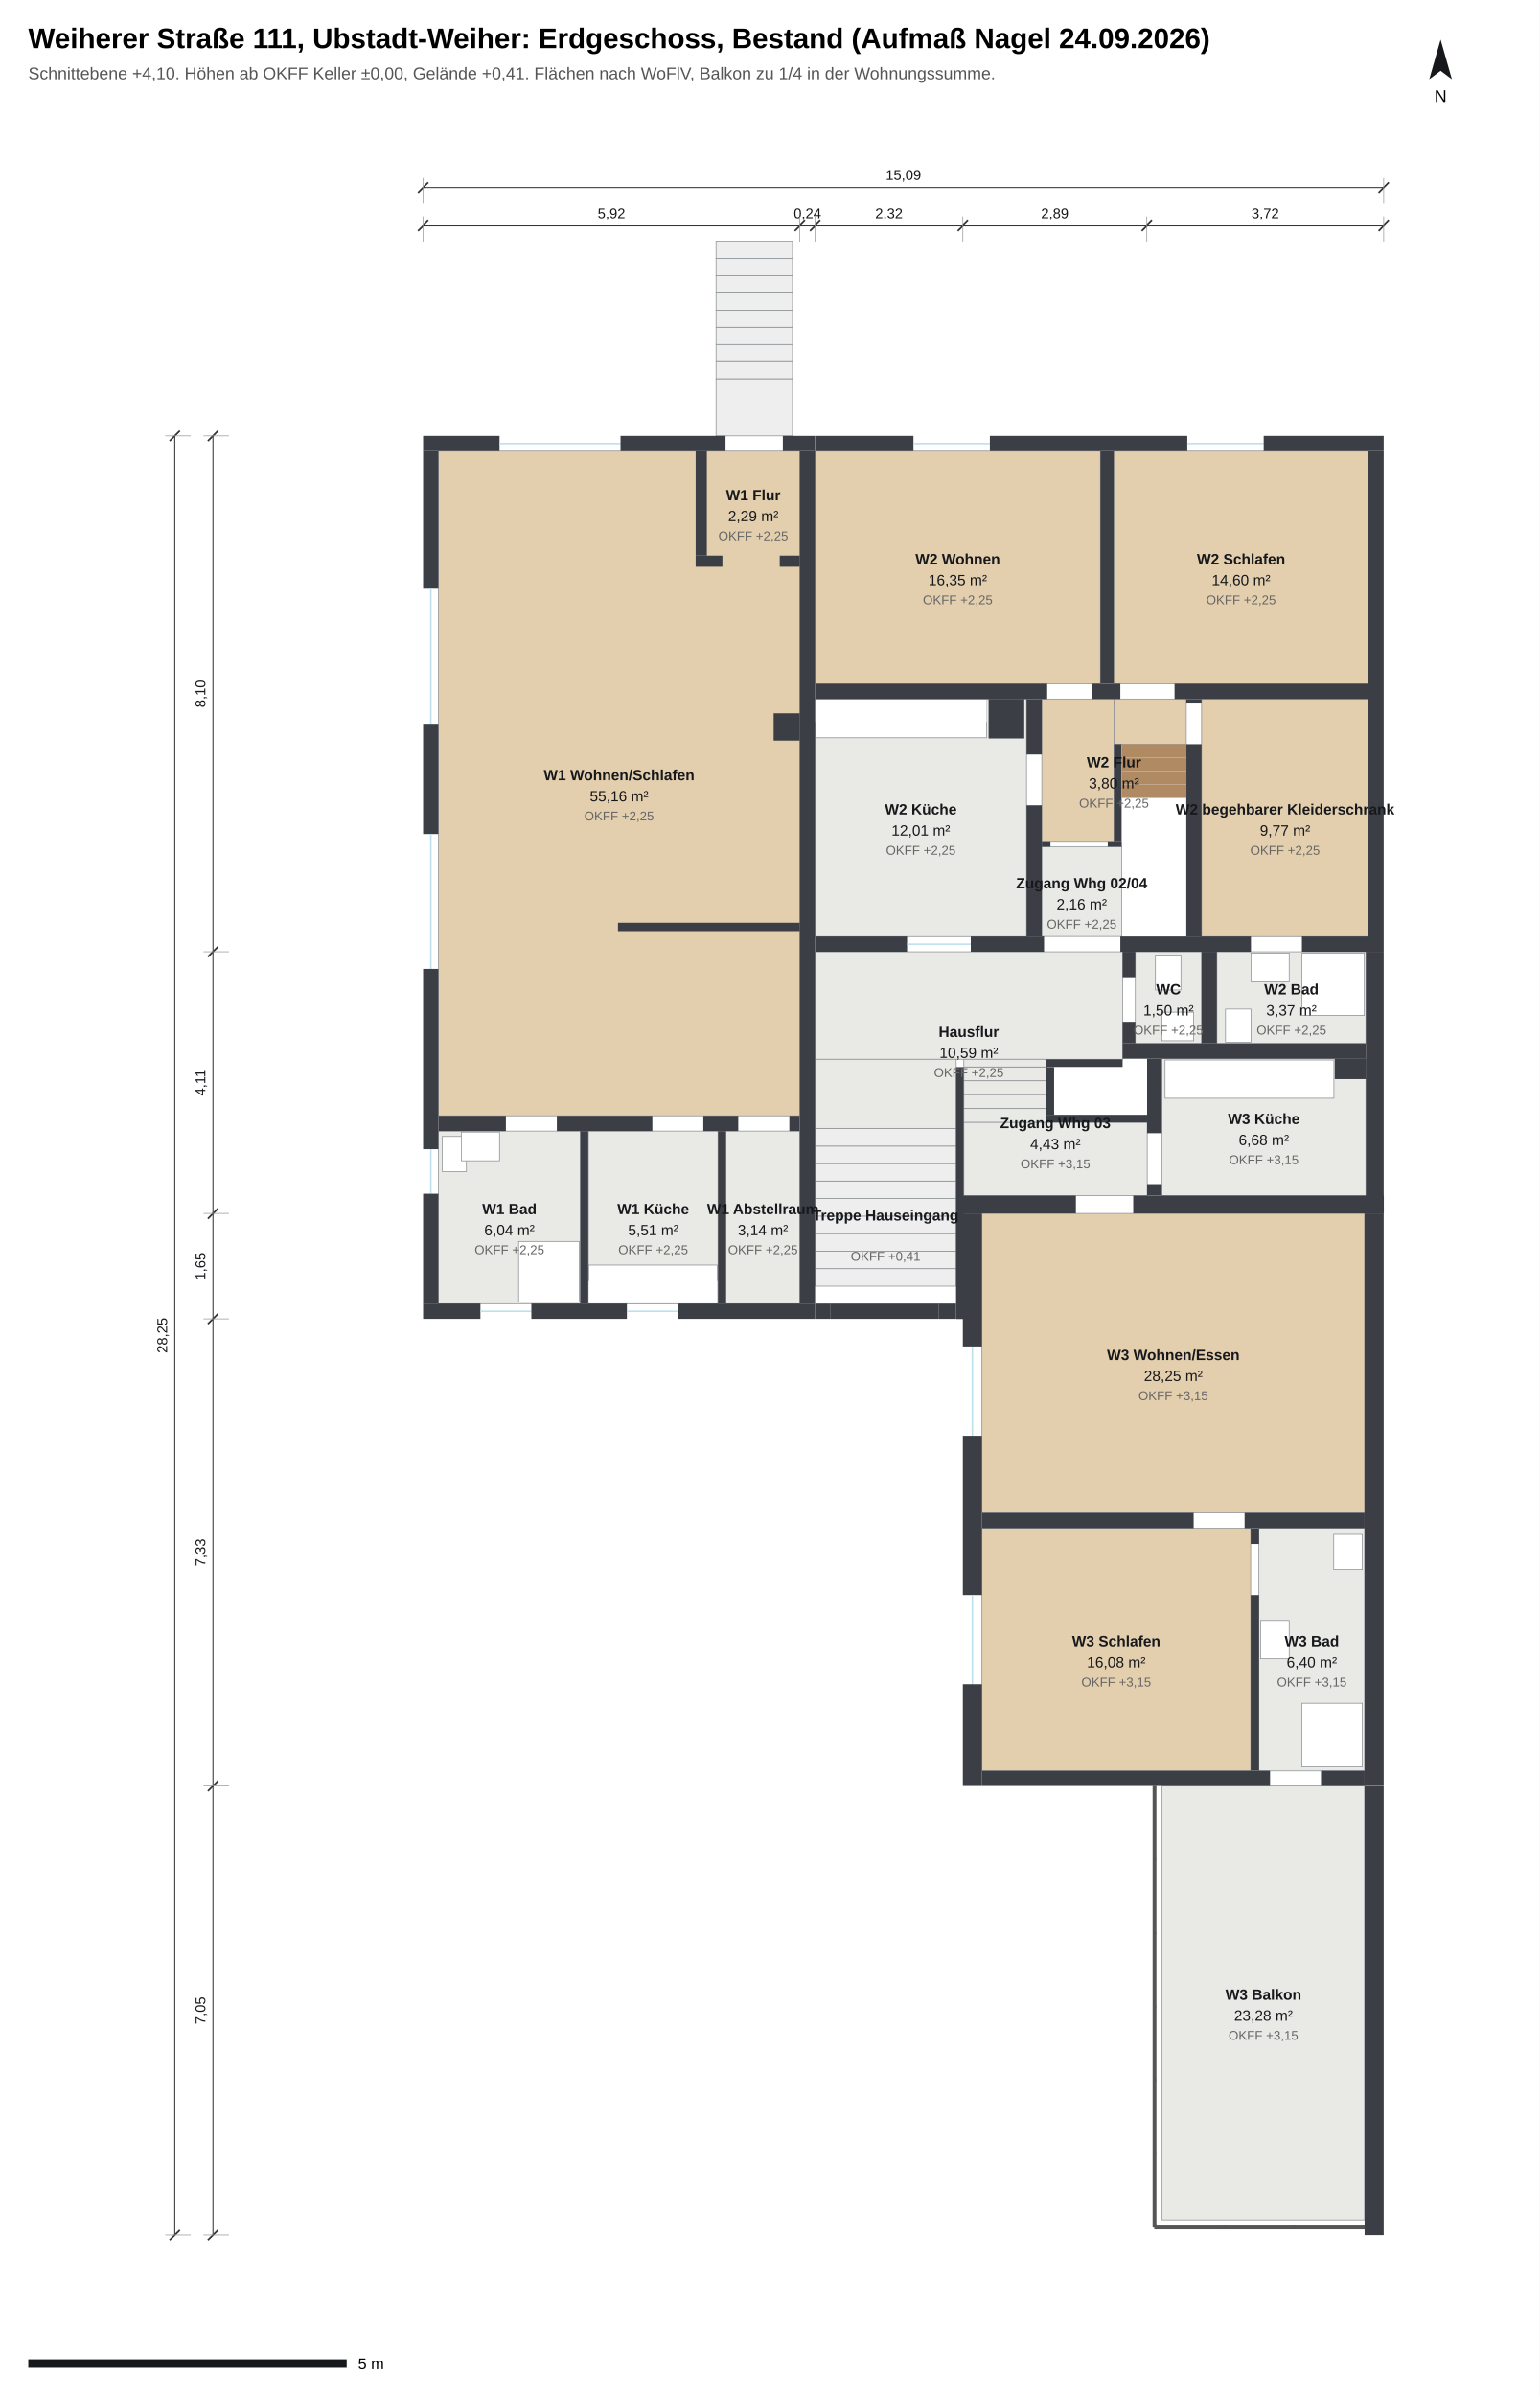
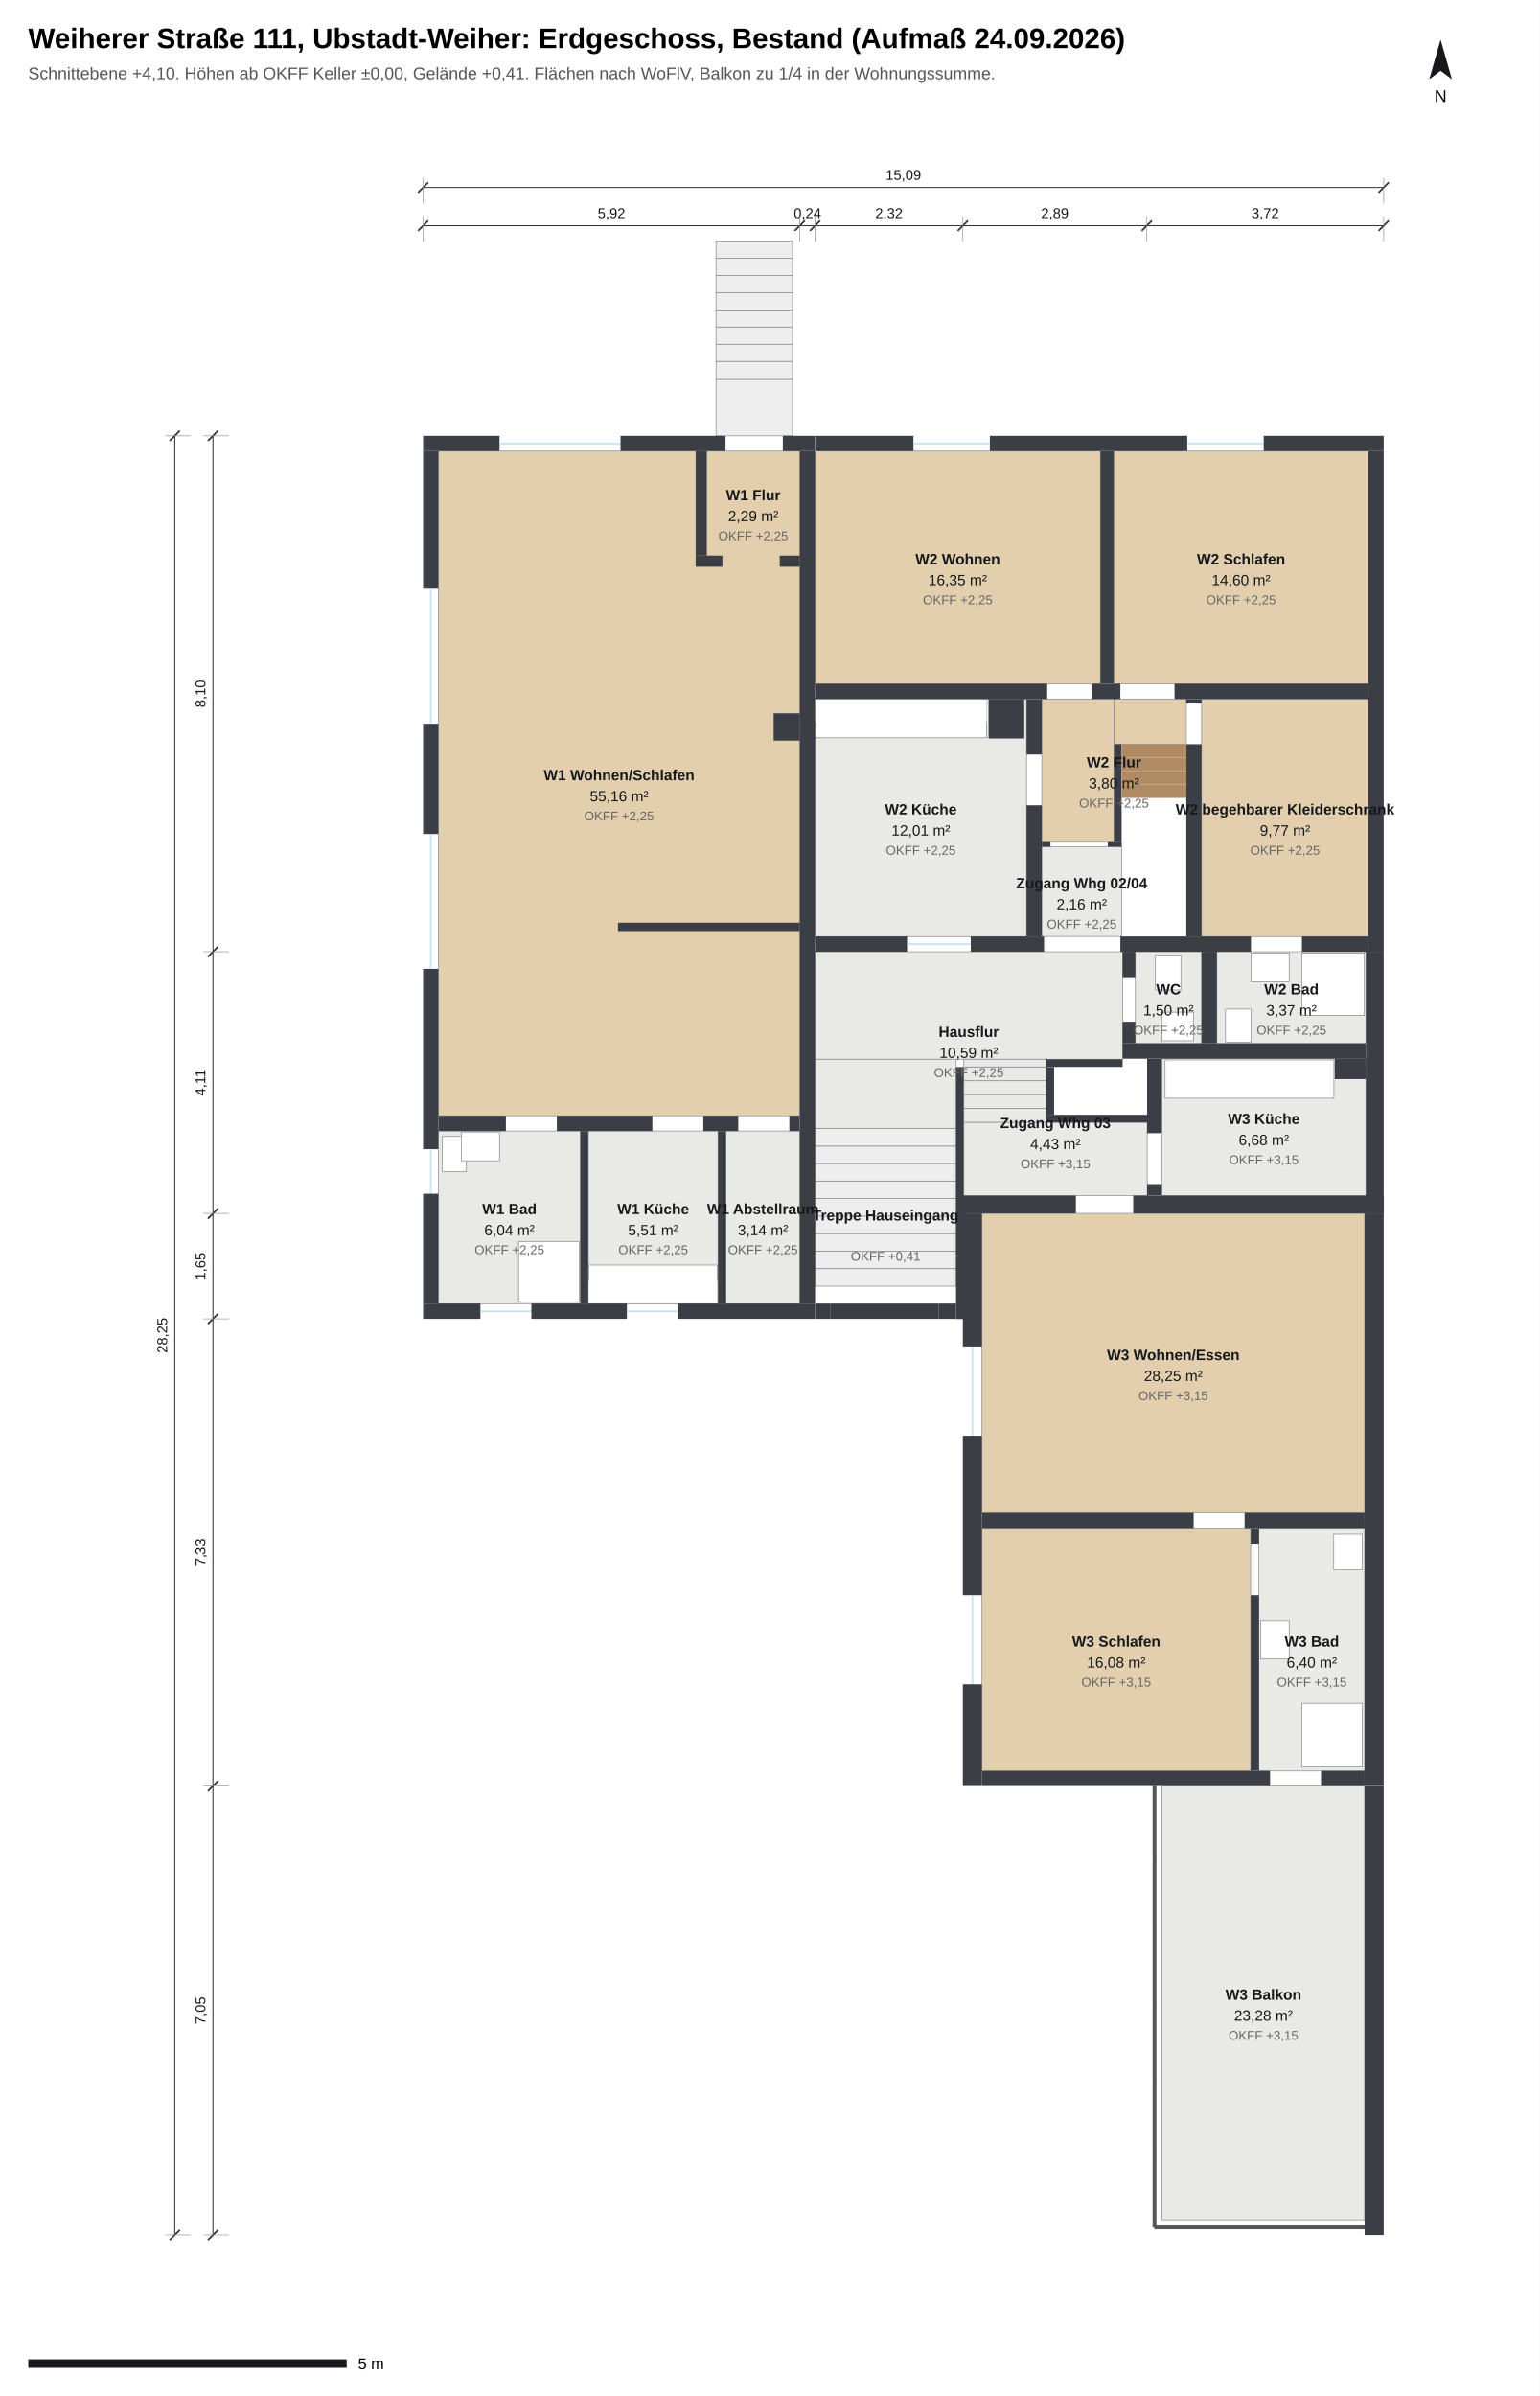
<svg xmlns="http://www.w3.org/2000/svg" width="1088" height="1693" viewBox="0 0 1088 1693" font-family="Archivo, Arial, sans-serif">
  <rect width="100%" height="100%" fill="#fff" />
-   <text x="20" y="34" font-size="20" font-weight="700">Weiherer Straße 111, Ubstadt-Weiher: Erdgeschoss, Bestand (Aufmaß Nagel 24.09.2026)</text>
+   <text x="20" y="34" font-size="20" font-weight="700">Weiherer Straße 111, Ubstadt-Weiher: Erdgeschoss, Bestand (Aufmaß 24.09.2026)</text>
  <text x="20" y="56" font-size="12" fill="#555">Schnittebene +4,10. Höhen ab OKFF Keller ±0,00, Gelände +0,41. Flächen nach WoFlV, Balkon zu 1/4 in der Wohnungssumme.</text>
  <g transform="translate(1018.0,50)">
    <polygon points="0,-22 8,6 0,0 -8,6" fill="#16181b" />
    <text y="22" font-size="12" text-anchor="middle">N</text>
  </g>
  <rect x="20" y="1667.0" width="225" height="6" fill="#16181b" />
  <text x="253" y="1674.0" font-size="11">5 m</text>
  <rect x="821.2" y="1262.0" width="143.1" height="306.5" fill="#e9e9e5" stroke="#8a8f94" stroke-width="0.5" opacity="1" />
  <rect x="309.8" y="318.8" width="255.4" height="469.6" fill="#e3cfae" stroke="#8a8f94" stroke-width="0.5" opacity="1" />
  <rect x="309.8" y="799.2" width="100.4" height="122.0" fill="#e9e9e5" stroke="#8a8f94" stroke-width="0.5" opacity="1" />
  <rect x="415.8" y="799.2" width="91.6" height="122.0" fill="#e9e9e5" stroke="#8a8f94" stroke-width="0.5" opacity="1" />
  <rect x="513.0" y="799.2" width="52.2" height="122.0" fill="#e9e9e5" stroke="#8a8f94" stroke-width="0.5" opacity="1" />
  <rect x="416.0" y="893.9" width="90.9" height="27.0" fill="#ffffff" stroke="#8a8f94" stroke-width="0.5" opacity="1" />
  <rect x="366.5" y="877.2" width="42.8" height="42.7" fill="#ffffff" stroke="#8a8f94" stroke-width="0.5" opacity="1" />
  <rect x="312.5" y="803.0" width="17.1" height="24.8" fill="#ffffff" stroke="#8a8f94" stroke-width="0.5" opacity="1" />
  <rect x="326.0" y="799.9" width="27.0" height="20.3" fill="#ffffff" stroke="#8a8f94" stroke-width="0.5" opacity="1" />
  <rect x="576.0" y="318.8" width="201.6" height="164.3" fill="#e3cfae" stroke="#8a8f94" stroke-width="0.5" opacity="1" />
  <rect x="787.0" y="318.8" width="180.0" height="164.3" fill="#e3cfae" stroke="#8a8f94" stroke-width="0.5" opacity="1" />
  <rect x="576.0" y="493.9" width="149.4" height="167.9" fill="#e9e9e5" stroke="#8a8f94" stroke-width="0.5" opacity="1" />
  <rect x="736.2" y="493.9" width="51.1" height="101.2" fill="#e3cfae" stroke="#8a8f94" stroke-width="0.5" opacity="1" />
  <rect x="787.2" y="493.9" width="51.1" height="31.9" fill="#e3cfae" stroke="#8a8f94" stroke-width="0.5" opacity="1" />
  <rect x="736.2" y="598.2" width="56.5" height="63.5" fill="#e9e9e5" stroke="#8a8f94" stroke-width="0.5" opacity="1" />
  <rect x="849.1" y="493.9" width="117.9" height="167.9" fill="#e3cfae" stroke="#8a8f94" stroke-width="0.5" opacity="1" />
  <rect x="576.2" y="494.3" width="121.0" height="27.0" fill="#ffffff" stroke="#8a8f94" stroke-width="0.5" opacity="1" />
  <rect x="576.0" y="896.4" width="99.7" height="12.4" fill="#eee" stroke="#8a8f94" stroke-width="0.5" opacity="1" />
  <rect x="576.0" y="884.0" width="99.7" height="12.4" fill="#eee" stroke="#8a8f94" stroke-width="0.5" opacity="1" />
  <rect x="576.0" y="871.6" width="99.7" height="12.4" fill="#eee" stroke="#8a8f94" stroke-width="0.5" opacity="1" />
  <rect x="576.0" y="859.2" width="99.7" height="12.4" fill="#eee" stroke="#8a8f94" stroke-width="0.5" opacity="1" />
  <rect x="576.0" y="846.9" width="99.7" height="12.4" fill="#eee" stroke="#8a8f94" stroke-width="0.5" opacity="1" />
  <rect x="576.0" y="834.5" width="99.7" height="12.4" fill="#eee" stroke="#8a8f94" stroke-width="0.5" opacity="1" />
  <rect x="576.0" y="822.1" width="99.7" height="12.4" fill="#eee" stroke="#8a8f94" stroke-width="0.5" opacity="1" />
  <rect x="576.0" y="809.8" width="99.7" height="12.4" fill="#eee" stroke="#8a8f94" stroke-width="0.5" opacity="1" />
  <rect x="576.0" y="797.4" width="99.7" height="12.4" fill="#eee" stroke="#8a8f94" stroke-width="0.5" opacity="1" />
  <rect x="681.1" y="754.0" width="58.5" height="9.8" fill="#e9e9e5" stroke="#8a8f94" stroke-width="0.5" opacity="1" />
  <rect x="681.1" y="763.7" width="58.5" height="9.8" fill="#e9e9e5" stroke="#8a8f94" stroke-width="0.5" opacity="1" />
  <rect x="681.1" y="773.5" width="58.5" height="9.8" fill="#e9e9e5" stroke="#8a8f94" stroke-width="0.5" opacity="1" />
  <rect x="681.1" y="783.3" width="58.5" height="9.8" fill="#e9e9e5" stroke="#8a8f94" stroke-width="0.5" opacity="1" />
  <rect x="576.0" y="672.5" width="217.3" height="76.0" fill="#e9e9e5" stroke="#8a8f94" stroke-width="0.5" opacity="1" />
  <rect x="576.0" y="748.5" width="99.7" height="48.8" fill="#e9e9e5" stroke="#8a8f94" stroke-width="0.5" opacity="1" />
  <rect x="681.1" y="748.5" width="58.5" height="5.4" fill="#e9e9e5" stroke="#8a8f94" stroke-width="0.5" opacity="1" />
  <rect x="802.3" y="672.5" width="46.8" height="64.8" fill="#e9e9e5" stroke="#8a8f94" stroke-width="0.5" opacity="1" />
  <rect x="859.9" y="672.5" width="105.3" height="64.8" fill="#e9e9e5" stroke="#8a8f94" stroke-width="0.5" opacity="1" />
  <rect x="681.1" y="793.1" width="129.6" height="51.8" fill="#e9e9e5" stroke="#8a8f94" stroke-width="0.5" opacity="1" />
  <rect x="821.0" y="748.1" width="144.2" height="96.8" fill="#e9e9e5" stroke="#8a8f94" stroke-width="0.5" opacity="1" />
  <rect x="816.5" y="674.8" width="18.0" height="24.7" fill="#ffffff" stroke="#8a8f94" stroke-width="0.5" opacity="1" />
  <rect x="821.0" y="715.2" width="22.5" height="20.2" fill="#ffffff" stroke="#8a8f94" stroke-width="0.5" opacity="1" />
  <rect x="920.0" y="673.4" width="44.1" height="44.1" fill="#ffffff" stroke="#8a8f94" stroke-width="0.5" opacity="1" />
  <rect x="866.0" y="713.0" width="18.0" height="23.4" fill="#ffffff" stroke="#8a8f94" stroke-width="0.5" opacity="1" />
  <rect x="884.0" y="673.4" width="27.0" height="20.3" fill="#ffffff" stroke="#8a8f94" stroke-width="0.5" opacity="1" />
  <rect x="823.3" y="749.0" width="119.3" height="27.0" fill="#ffffff" stroke="#8a8f94" stroke-width="0.5" opacity="1" />
  <rect x="693.9" y="857.4" width="270.4" height="211.5" fill="#e3cfae" stroke="#8a8f94" stroke-width="0.5" opacity="1" />
  <rect x="693.9" y="1079.8" width="189.9" height="171.5" fill="#e3cfae" stroke="#8a8f94" stroke-width="0.5" opacity="1" />
  <rect x="889.6" y="1079.8" width="74.7" height="171.5" fill="#e9e9e5" stroke="#8a8f94" stroke-width="0.5" opacity="1" />
  <rect x="920.0" y="1203.5" width="42.7" height="45.0" fill="#ffffff" stroke="#8a8f94" stroke-width="0.5" opacity="1" />
  <rect x="942.5" y="1084.2" width="20.2" height="24.8" fill="#ffffff" stroke="#8a8f94" stroke-width="0.5" opacity="1" />
  <rect x="890.8" y="1145.0" width="20.2" height="27.0" fill="#ffffff" stroke="#8a8f94" stroke-width="0.5" opacity="1" />
  <rect x="506.0" y="267.5" width="54.0" height="40.5" fill="#eee" stroke="#8a8f94" stroke-width="0.5" opacity="1" />
  <rect x="506.0" y="255.4" width="54.0" height="12.1" fill="#eee" stroke="#8a8f94" stroke-width="0.5" opacity="1" />
  <rect x="506.0" y="243.2" width="54.0" height="12.2" fill="#eee" stroke="#8a8f94" stroke-width="0.5" opacity="1" />
  <rect x="506.0" y="231.1" width="54.0" height="12.2" fill="#eee" stroke="#8a8f94" stroke-width="0.5" opacity="1" />
  <rect x="506.0" y="218.9" width="54.0" height="12.2" fill="#eee" stroke="#8a8f94" stroke-width="0.5" opacity="1" />
  <rect x="506.0" y="206.8" width="54.0" height="12.2" fill="#eee" stroke="#8a8f94" stroke-width="0.5" opacity="1" />
  <rect x="506.0" y="194.6" width="54.0" height="12.2" fill="#eee" stroke="#8a8f94" stroke-width="0.5" opacity="1" />
  <rect x="506.0" y="182.5" width="54.0" height="12.2" fill="#eee" stroke="#8a8f94" stroke-width="0.5" opacity="1" />
  <rect x="506.0" y="170.3" width="54.0" height="12.2" fill="#eee" stroke="#8a8f94" stroke-width="0.5" opacity="1" />
  <rect x="698.6" y="493.9" width="25.2" height="27.9" fill="#3b3f45" stroke="none" stroke-width="0.6" opacity="1" />
  <rect x="546.7" y="504.0" width="18.5" height="19.3" fill="#3b3f45" stroke="none" stroke-width="0.6" opacity="1" />
  <rect x="943.2" y="748.1" width="22.1" height="14.4" fill="#3b3f45" stroke="none" stroke-width="0.6" opacity="1" />
  <rect x="299.0" y="308.0" width="54.0" height="10.8" fill="#3b3f45" stroke="none" stroke-width="0.6" opacity="1" />
  <rect x="353.0" y="312.9" width="85.5" height="1.1" fill="#bfe0ee" stroke="none" stroke-width="0.6" opacity="1" />
  <rect x="438.5" y="308.0" width="74.2" height="10.8" fill="#3b3f45" stroke="none" stroke-width="0.6" opacity="1" />
  <rect x="553.2" y="308.0" width="22.7" height="10.8" fill="#3b3f45" stroke="none" stroke-width="0.6" opacity="1" />
  <rect x="299.0" y="318.8" width="10.8" height="97.2" fill="#3b3f45" stroke="none" stroke-width="0.6" opacity="1" />
  <rect x="303.9" y="416.0" width="1.1" height="95.4" fill="#bfe0ee" stroke="none" stroke-width="0.6" opacity="1" />
  <rect x="299.0" y="511.4" width="10.8" height="77.9" fill="#3b3f45" stroke="none" stroke-width="0.6" opacity="1" />
  <rect x="303.9" y="589.2" width="1.1" height="95.4" fill="#bfe0ee" stroke="none" stroke-width="0.6" opacity="1" />
  <rect x="299.0" y="684.6" width="10.8" height="127.4" fill="#3b3f45" stroke="none" stroke-width="0.6" opacity="1" />
  <rect x="303.9" y="812.0" width="1.1" height="31.5" fill="#bfe0ee" stroke="none" stroke-width="0.6" opacity="1" />
  <rect x="299.0" y="843.5" width="10.8" height="77.6" fill="#3b3f45" stroke="none" stroke-width="0.6" opacity="1" />
  <rect x="299.0" y="921.1" width="40.5" height="10.8" fill="#3b3f45" stroke="none" stroke-width="0.6" opacity="1" />
  <rect x="339.5" y="926.0" width="36.0" height="1.1" fill="#bfe0ee" stroke="none" stroke-width="0.6" opacity="1" />
  <rect x="375.5" y="921.1" width="67.5" height="10.8" fill="#3b3f45" stroke="none" stroke-width="0.6" opacity="1" />
  <rect x="443.0" y="926.0" width="36.0" height="1.1" fill="#bfe0ee" stroke="none" stroke-width="0.6" opacity="1" />
  <rect x="479.0" y="921.1" width="97.0" height="10.8" fill="#3b3f45" stroke="none" stroke-width="0.6" opacity="1" />
  <rect x="565.2" y="318.8" width="10.8" height="602.3" fill="#3b3f45" stroke="none" stroke-width="0.6" opacity="1" />
  <rect x="491.6" y="318.8" width="7.9" height="73.8" fill="#3b3f45" stroke="none" stroke-width="0.6" opacity="1" />
  <rect x="491.6" y="392.6" width="18.9" height="7.9" fill="#3b3f45" stroke="none" stroke-width="0.6" opacity="1" />
  <rect x="551.0" y="392.6" width="14.2" height="7.9" fill="#3b3f45" stroke="none" stroke-width="0.6" opacity="1" />
  <rect x="436.7" y="652.0" width="128.5" height="5.9" fill="#3b3f45" stroke="none" stroke-width="0.6" opacity="1" />
  <rect x="309.8" y="788.4" width="47.7" height="10.8" fill="#3b3f45" stroke="none" stroke-width="0.6" opacity="1" />
  <rect x="393.5" y="788.4" width="67.5" height="10.8" fill="#3b3f45" stroke="none" stroke-width="0.6" opacity="1" />
  <rect x="497.0" y="788.4" width="24.7" height="10.8" fill="#3b3f45" stroke="none" stroke-width="0.6" opacity="1" />
  <rect x="557.8" y="788.4" width="7.4" height="10.8" fill="#3b3f45" stroke="none" stroke-width="0.6" opacity="1" />
  <rect x="410.1" y="799.2" width="5.6" height="122.0" fill="#3b3f45" stroke="none" stroke-width="0.6" opacity="1" />
  <rect x="507.4" y="799.2" width="5.6" height="122.0" fill="#3b3f45" stroke="none" stroke-width="0.6" opacity="1" />
  <rect x="416.0" y="905.2" width="90.9" height="15.7" fill="#ffffff" stroke="none" stroke-width="0.6" opacity="1" />
  <rect x="576.0" y="308.0" width="69.5" height="10.8" fill="#3b3f45" stroke="none" stroke-width="0.6" opacity="1" />
  <rect x="645.5" y="312.9" width="54.0" height="1.1" fill="#bfe0ee" stroke="none" stroke-width="0.6" opacity="1" />
  <rect x="699.5" y="308.0" width="139.5" height="10.8" fill="#3b3f45" stroke="none" stroke-width="0.6" opacity="1" />
  <rect x="839.0" y="312.9" width="54.0" height="1.1" fill="#bfe0ee" stroke="none" stroke-width="0.6" opacity="1" />
  <rect x="893.0" y="308.0" width="84.8" height="10.8" fill="#3b3f45" stroke="none" stroke-width="0.6" opacity="1" />
  <rect x="967.0" y="318.8" width="10.8" height="353.7" fill="#3b3f45" stroke="none" stroke-width="0.6" opacity="1" />
  <rect x="576.0" y="483.1" width="164.0" height="10.8" fill="#3b3f45" stroke="none" stroke-width="0.6" opacity="1" />
  <rect x="771.5" y="483.1" width="20.2" height="10.8" fill="#3b3f45" stroke="none" stroke-width="0.6" opacity="1" />
  <rect x="830.0" y="483.1" width="137.0" height="10.8" fill="#3b3f45" stroke="none" stroke-width="0.6" opacity="1" />
  <rect x="777.6" y="318.8" width="9.5" height="164.3" fill="#3b3f45" stroke="none" stroke-width="0.6" opacity="1" />
  <rect x="725.4" y="493.9" width="10.8" height="39.2" fill="#3b3f45" stroke="none" stroke-width="0.6" opacity="1" />
  <rect x="725.4" y="569.0" width="10.8" height="92.7" fill="#3b3f45" stroke="none" stroke-width="0.6" opacity="1" />
  <rect x="838.3" y="493.9" width="10.8" height="3.2" fill="#3b3f45" stroke="none" stroke-width="0.6" opacity="1" />
  <rect x="838.3" y="525.8" width="10.8" height="135.9" fill="#3b3f45" stroke="none" stroke-width="0.6" opacity="1" />
  <rect x="787.2" y="525.8" width="5.4" height="69.3" fill="#3b3f45" stroke="none" stroke-width="0.6" opacity="1" />
  <rect x="736.2" y="595.1" width="6.1" height="3.2" fill="#3b3f45" stroke="none" stroke-width="0.6" opacity="1" />
  <rect x="782.8" y="595.1" width="9.9" height="3.2" fill="#3b3f45" stroke="none" stroke-width="0.6" opacity="1" />
  <rect x="576.0" y="661.7" width="65.0" height="10.8" fill="#3b3f45" stroke="none" stroke-width="0.6" opacity="1" />
  <rect x="641.0" y="666.6" width="45.0" height="1.1" fill="#bfe0ee" stroke="none" stroke-width="0.6" opacity="1" />
  <rect x="686.0" y="661.7" width="51.8" height="10.8" fill="#3b3f45" stroke="none" stroke-width="0.6" opacity="1" />
  <rect x="791.7" y="661.7" width="92.3" height="10.8" fill="#3b3f45" stroke="none" stroke-width="0.6" opacity="1" />
  <rect x="920.0" y="661.7" width="47.0" height="10.8" fill="#3b3f45" stroke="none" stroke-width="0.6" opacity="1" />
  <rect x="576.2" y="494.3" width="121.0" height="15.8" fill="#ffffff" stroke="none" stroke-width="0.6" opacity="1" />
  <rect x="792.7" y="554.3" width="45.7" height="9.5" fill="#b08a63" stroke="none" stroke-width="0.6" opacity="1" />
  <rect x="792.7" y="544.8" width="45.7" height="9.5" fill="#b08a63" stroke="none" stroke-width="0.6" opacity="1" />
  <rect x="792.7" y="535.3" width="45.7" height="9.5" fill="#b08a63" stroke="none" stroke-width="0.6" opacity="1" />
  <rect x="792.7" y="525.8" width="45.7" height="9.5" fill="#b08a63" stroke="none" stroke-width="0.6" opacity="1" />
  <rect x="793.3" y="672.5" width="9.0" height="18.0" fill="#3b3f45" stroke="none" stroke-width="0.6" opacity="1" />
  <rect x="793.3" y="722.0" width="9.0" height="15.3" fill="#3b3f45" stroke="none" stroke-width="0.6" opacity="1" />
  <rect x="849.1" y="672.5" width="10.8" height="64.8" fill="#3b3f45" stroke="none" stroke-width="0.6" opacity="1" />
  <rect x="793.3" y="737.3" width="171.9" height="10.8" fill="#3b3f45" stroke="none" stroke-width="0.6" opacity="1" />
  <rect x="739.5" y="748.5" width="53.8" height="5.4" fill="#3b3f45" stroke="none" stroke-width="0.6" opacity="1" />
  <rect x="739.5" y="787.7" width="71.1" height="5.4" fill="#3b3f45" stroke="none" stroke-width="0.6" opacity="1" />
  <rect x="739.5" y="754.0" width="5.4" height="33.8" fill="#3b3f45" stroke="none" stroke-width="0.6" opacity="1" />
  <rect x="810.6" y="748.1" width="10.4" height="52.6" fill="#3b3f45" stroke="none" stroke-width="0.6" opacity="1" />
  <rect x="810.6" y="836.7" width="10.4" height="8.1" fill="#3b3f45" stroke="none" stroke-width="0.6" opacity="1" />
  <rect x="675.6" y="754.0" width="5.4" height="178.0" fill="#3b3f45" stroke="none" stroke-width="0.6" opacity="1" />
  <rect x="680.4" y="844.8" width="79.9" height="12.6" fill="#3b3f45" stroke="none" stroke-width="0.6" opacity="1" />
  <rect x="800.8" y="844.8" width="177.1" height="12.6" fill="#3b3f45" stroke="none" stroke-width="0.6" opacity="1" />
  <rect x="965.2" y="672.5" width="12.6" height="185.0" fill="#3b3f45" stroke="none" stroke-width="0.6" opacity="1" />
  <rect x="576.0" y="921.1" width="11.0" height="10.8" fill="#3b3f45" stroke="none" stroke-width="0.6" opacity="1" />
  <rect x="587.0" y="921.1" width="76.5" height="10.8" fill="#3b3f45" stroke="none" stroke-width="0.6" opacity="1" />
  <rect x="663.5" y="921.1" width="12.1" height="10.8" fill="#3b3f45" stroke="none" stroke-width="0.6" opacity="1" />
  <rect x="680.4" y="857.4" width="13.5" height="94.0" fill="#3b3f45" stroke="none" stroke-width="0.6" opacity="1" />
  <rect x="686.6" y="951.5" width="1.1" height="63.0" fill="#bfe0ee" stroke="none" stroke-width="0.6" opacity="1" />
  <rect x="680.4" y="1014.5" width="13.5" height="112.5" fill="#3b3f45" stroke="none" stroke-width="0.6" opacity="1" />
  <rect x="686.6" y="1127.0" width="1.1" height="63.0" fill="#bfe0ee" stroke="none" stroke-width="0.6" opacity="1" />
  <rect x="680.4" y="1190.0" width="13.5" height="72.0" fill="#3b3f45" stroke="none" stroke-width="0.6" opacity="1" />
  <rect x="964.3" y="857.4" width="13.5" height="404.5" fill="#3b3f45" stroke="none" stroke-width="0.6" opacity="1" />
  <rect x="693.9" y="1251.2" width="203.6" height="10.8" fill="#3b3f45" stroke="none" stroke-width="0.6" opacity="1" />
  <rect x="933.5" y="1251.2" width="30.8" height="10.8" fill="#3b3f45" stroke="none" stroke-width="0.6" opacity="1" />
  <rect x="693.9" y="1069.0" width="149.6" height="10.8" fill="#3b3f45" stroke="none" stroke-width="0.6" opacity="1" />
  <rect x="879.5" y="1069.0" width="84.8" height="10.8" fill="#3b3f45" stroke="none" stroke-width="0.6" opacity="1" />
  <rect x="883.8" y="1079.8" width="5.9" height="11.2" fill="#3b3f45" stroke="none" stroke-width="0.6" opacity="1" />
  <rect x="883.8" y="1127.0" width="5.9" height="124.2" fill="#3b3f45" stroke="none" stroke-width="0.6" opacity="1" />
  <rect x="814.5" y="1262.0" width="2.7" height="311.8" fill="#555" stroke="none" stroke-width="0.6" opacity="1" />
  <rect x="814.7" y="1262.0" width="2.2" height="2.3" fill="#555" stroke="none" stroke-width="0.6" opacity="1" />
  <rect x="814.7" y="1312.8" width="2.2" height="2.3" fill="#555" stroke="none" stroke-width="0.6" opacity="1" />
  <rect x="814.7" y="1364.8" width="2.2" height="2.3" fill="#555" stroke="none" stroke-width="0.6" opacity="1" />
  <rect x="814.7" y="1416.8" width="2.2" height="2.3" fill="#555" stroke="none" stroke-width="0.6" opacity="1" />
  <rect x="814.7" y="1468.8" width="2.2" height="2.2" fill="#555" stroke="none" stroke-width="0.6" opacity="1" />
  <rect x="814.7" y="1520.8" width="2.2" height="2.3" fill="#555" stroke="none" stroke-width="0.6" opacity="1" />
  <rect x="814.7" y="1571.6" width="2.2" height="2.3" fill="#555" stroke="none" stroke-width="0.6" opacity="1" />
  <rect x="815.8" y="1572.5" width="148.5" height="2.7" fill="#555" stroke="none" stroke-width="0.6" opacity="1" />
  <rect x="815.8" y="1572.7" width="2.3" height="2.3" fill="#555" stroke="none" stroke-width="0.6" opacity="1" />
  <rect x="864.2" y="1572.7" width="2.2" height="2.3" fill="#555" stroke="none" stroke-width="0.6" opacity="1" />
  <rect x="913.7" y="1572.7" width="2.3" height="2.3" fill="#555" stroke="none" stroke-width="0.6" opacity="1" />
  <rect x="962.1" y="1572.7" width="2.3" height="2.3" fill="#555" stroke="none" stroke-width="0.6" opacity="1" />
  <rect x="964.3" y="1262.0" width="13.5" height="317.3" fill="#3b3f45" stroke="none" stroke-width="0.6" opacity="1" />
  <text x="437.5" y="551.3" font-size="10.5" text-anchor="middle" fill="#16181b" font-weight="600">W1 Wohnen/Schlafen</text>
  <text x="437.5" y="566.2" font-size="10.5" text-anchor="middle" fill="#16181b" font-weight="400">55,16 m²</text>
  <text x="437.5" y="579.7" font-size="9" text-anchor="middle" fill="#666" font-weight="400">OKFF +2,25</text>
  <text x="829.1" y="961.0" font-size="10.5" text-anchor="middle" fill="#16181b" font-weight="600">W3 Wohnen/Essen</text>
  <text x="829.1" y="975.8" font-size="10.5" text-anchor="middle" fill="#16181b" font-weight="400">28,25 m²</text>
  <text x="829.1" y="989.3" font-size="9" text-anchor="middle" fill="#666" font-weight="400">OKFF +3,15</text>
  <text x="892.8" y="1413.0" font-size="10.5" text-anchor="middle" fill="#16181b" font-weight="600">W3 Balkon</text>
  <text x="892.8" y="1427.8" font-size="10.5" text-anchor="middle" fill="#16181b" font-weight="400">23,28 m²</text>
  <text x="892.8" y="1441.3" font-size="9" text-anchor="middle" fill="#666" font-weight="400">OKFF +3,15</text>
  <text x="676.8" y="398.7" font-size="10.5" text-anchor="middle" fill="#16181b" font-weight="600">W2 Wohnen</text>
  <text x="676.8" y="413.5" font-size="10.5" text-anchor="middle" fill="#16181b" font-weight="400">16,35 m²</text>
  <text x="676.8" y="427.0" font-size="9" text-anchor="middle" fill="#666" font-weight="400">OKFF +2,25</text>
  <text x="788.8" y="1163.2" font-size="10.5" text-anchor="middle" fill="#16181b" font-weight="600">W3 Schlafen</text>
  <text x="788.8" y="1178.1" font-size="10.5" text-anchor="middle" fill="#16181b" font-weight="400">16,08 m²</text>
  <text x="788.8" y="1191.6" font-size="9" text-anchor="middle" fill="#666" font-weight="400">OKFF +3,15</text>
  <text x="877.0" y="398.7" font-size="10.5" text-anchor="middle" fill="#16181b" font-weight="600">W2 Schlafen</text>
  <text x="877.0" y="413.5" font-size="10.5" text-anchor="middle" fill="#16181b" font-weight="400">14,60 m²</text>
  <text x="877.0" y="427.0" font-size="9" text-anchor="middle" fill="#666" font-weight="400">OKFF +2,25</text>
  <text x="684.6" y="732.7" font-size="10.5" text-anchor="middle" fill="#16181b" font-weight="600">Hausflur</text>
  <text x="684.6" y="747.5" font-size="10.5" text-anchor="middle" fill="#16181b" font-weight="400">10,59 m²</text>
  <text x="684.6" y="761.0" font-size="9" text-anchor="middle" fill="#666" font-weight="400">OKFF +2,25</text>
  <text x="650.7" y="575.5" font-size="10.5" text-anchor="middle" fill="#16181b" font-weight="600">W2 Küche</text>
  <text x="650.7" y="590.4" font-size="10.5" text-anchor="middle" fill="#16181b" font-weight="400">12,01 m²</text>
  <text x="650.7" y="603.9" font-size="9" text-anchor="middle" fill="#666" font-weight="400">OKFF +2,25</text>
  <text x="908.1" y="575.5" font-size="10.5" text-anchor="middle" fill="#16181b" font-weight="600">W2 begehbarer Kleiderschrank</text>
  <text x="908.1" y="590.4" font-size="10.5" text-anchor="middle" fill="#16181b" font-weight="400">9,77 m²</text>
  <text x="908.1" y="603.9" font-size="9" text-anchor="middle" fill="#666" font-weight="400">OKFF +2,25</text>
  <text x="893.1" y="794.2" font-size="10.5" text-anchor="middle" fill="#16181b" font-weight="600">W3 Küche</text>
  <text x="893.1" y="809.1" font-size="10.5" text-anchor="middle" fill="#16181b" font-weight="400">6,68 m²</text>
  <text x="893.1" y="822.6" font-size="9" text-anchor="middle" fill="#666" font-weight="400">OKFF +3,15</text>
  <text x="625.8" y="862.4" font-size="10.5" text-anchor="middle" fill="#16181b" font-weight="600">Treppe Hauseingang</text>
  <text x="625.8" y="890.8" font-size="9" text-anchor="middle" fill="#666" font-weight="400">OKFF +0,41</text>
  <text x="927.0" y="1163.2" font-size="10.5" text-anchor="middle" fill="#16181b" font-weight="600">W3 Bad</text>
  <text x="927.0" y="1178.1" font-size="10.5" text-anchor="middle" fill="#16181b" font-weight="400">6,40 m²</text>
  <text x="927.0" y="1191.6" font-size="9" text-anchor="middle" fill="#666" font-weight="400">OKFF +3,15</text>
  <text x="360.0" y="857.9" font-size="10.5" text-anchor="middle" fill="#16181b" font-weight="600">W1 Bad</text>
  <text x="360.0" y="872.8" font-size="10.5" text-anchor="middle" fill="#16181b" font-weight="400">6,04 m²</text>
  <text x="360.0" y="886.2" font-size="9" text-anchor="middle" fill="#666" font-weight="400">OKFF +2,25</text>
  <text x="745.8" y="797.1" font-size="10.5" text-anchor="middle" fill="#16181b" font-weight="600">Zugang Whg 03</text>
  <text x="745.8" y="812.0" font-size="10.5" text-anchor="middle" fill="#16181b" font-weight="400">4,43 m²</text>
  <text x="745.8" y="825.5" font-size="9" text-anchor="middle" fill="#666" font-weight="400">OKFF +3,15</text>
  <text x="461.6" y="857.9" font-size="10.5" text-anchor="middle" fill="#16181b" font-weight="600">W1 Küche</text>
  <text x="461.6" y="872.8" font-size="10.5" text-anchor="middle" fill="#16181b" font-weight="400">5,51 m²</text>
  <text x="461.6" y="886.2" font-size="9" text-anchor="middle" fill="#666" font-weight="400">OKFF +2,25</text>
  <text x="787.2" y="542.2" font-size="10.5" text-anchor="middle" fill="#16181b" font-weight="600">W2 Flur</text>
  <text x="787.2" y="557.1" font-size="10.5" text-anchor="middle" fill="#16181b" font-weight="400">3,80 m²</text>
  <text x="787.2" y="570.6" font-size="9" text-anchor="middle" fill="#666" font-weight="400">OKFF +2,25</text>
  <text x="912.6" y="702.6" font-size="10.5" text-anchor="middle" fill="#16181b" font-weight="600">W2 Bad</text>
  <text x="912.6" y="717.5" font-size="10.5" text-anchor="middle" fill="#16181b" font-weight="400">3,37 m²</text>
  <text x="912.6" y="731.0" font-size="9" text-anchor="middle" fill="#666" font-weight="400">OKFF +2,25</text>
  <text x="539.1" y="857.9" font-size="10.5" text-anchor="middle" fill="#16181b" font-weight="600">W1 Abstellraum</text>
  <text x="539.1" y="872.8" font-size="10.5" text-anchor="middle" fill="#16181b" font-weight="400">3,14 m²</text>
  <text x="539.1" y="886.2" font-size="9" text-anchor="middle" fill="#666" font-weight="400">OKFF +2,25</text>
  <text x="532.3" y="353.5" font-size="10.5" text-anchor="middle" fill="#16181b" font-weight="600">W1 Flur</text>
  <text x="532.3" y="368.3" font-size="10.5" text-anchor="middle" fill="#16181b" font-weight="400">2,29 m²</text>
  <text x="532.3" y="381.8" font-size="9" text-anchor="middle" fill="#666" font-weight="400">OKFF +2,25</text>
  <text x="764.4" y="627.7" font-size="10.5" text-anchor="middle" fill="#16181b" font-weight="600">Zugang Whg 02/04</text>
  <text x="764.4" y="642.6" font-size="10.5" text-anchor="middle" fill="#16181b" font-weight="400">2,16 m²</text>
  <text x="764.4" y="656.1" font-size="9" text-anchor="middle" fill="#666" font-weight="400">OKFF +2,25</text>
  <text x="825.7" y="702.6" font-size="10.5" text-anchor="middle" fill="#16181b" font-weight="600">WC</text>
  <text x="825.7" y="717.5" font-size="10.5" text-anchor="middle" fill="#16181b" font-weight="400">1,50 m²</text>
  <text x="825.7" y="731.0" font-size="9" text-anchor="middle" fill="#666" font-weight="400">OKFF +2,25</text>
  <line x1="299.0" y1="132.5" x2="977.8" y2="132.5" stroke="#333" stroke-width="0.7" />
  <text x="638.4" y="127.1" font-size="10" text-anchor="middle" fill="#16181b" font-weight="400">15,09</text>
  <line x1="295.4" y1="136.1" x2="302.6" y2="128.9" stroke="#333" stroke-width="1.2" />
  <line x1="299.0" y1="125.8" x2="299.0" y2="143.8" stroke="#999" stroke-width="0.5" />
  <line x1="974.2" y1="136.1" x2="981.4" y2="128.9" stroke="#333" stroke-width="1.2" />
  <line x1="977.8" y1="125.8" x2="977.8" y2="143.8" stroke="#999" stroke-width="0.5" />
  <line x1="299.0" y1="159.5" x2="565.2" y2="159.5" stroke="#333" stroke-width="0.7" />
  <text x="432.1" y="154.1" font-size="10" text-anchor="middle" fill="#16181b" font-weight="400">5,92</text>
  <line x1="565.2" y1="159.5" x2="576.0" y2="159.5" stroke="#333" stroke-width="0.7" />
  <text x="570.6" y="154.1" font-size="10" text-anchor="middle" fill="#16181b" font-weight="400">0,24</text>
  <line x1="576.0" y1="159.5" x2="680.4" y2="159.5" stroke="#333" stroke-width="0.7" />
  <text x="628.2" y="154.1" font-size="10" text-anchor="middle" fill="#16181b" font-weight="400">2,32</text>
  <line x1="680.4" y1="159.5" x2="810.4" y2="159.5" stroke="#333" stroke-width="0.7" />
  <text x="745.4" y="154.1" font-size="10" text-anchor="middle" fill="#16181b" font-weight="400">2,89</text>
  <line x1="810.4" y1="159.5" x2="977.8" y2="159.5" stroke="#333" stroke-width="0.7" />
  <text x="894.1" y="154.1" font-size="10" text-anchor="middle" fill="#16181b" font-weight="400">3,72</text>
  <line x1="295.4" y1="163.1" x2="302.6" y2="155.9" stroke="#333" stroke-width="1.2" />
  <line x1="299.0" y1="152.8" x2="299.0" y2="170.8" stroke="#999" stroke-width="0.5" />
  <line x1="561.6" y1="163.1" x2="568.8" y2="155.9" stroke="#333" stroke-width="1.2" />
  <line x1="565.2" y1="152.8" x2="565.2" y2="170.8" stroke="#999" stroke-width="0.5" />
  <line x1="572.4" y1="163.1" x2="579.6" y2="155.9" stroke="#333" stroke-width="1.2" />
  <line x1="576.0" y1="152.8" x2="576.0" y2="170.8" stroke="#999" stroke-width="0.5" />
  <line x1="676.8" y1="163.1" x2="684.0" y2="155.9" stroke="#333" stroke-width="1.2" />
  <line x1="680.4" y1="152.8" x2="680.4" y2="170.8" stroke="#999" stroke-width="0.5" />
  <line x1="806.8" y1="163.1" x2="814.0" y2="155.9" stroke="#333" stroke-width="1.2" />
  <line x1="810.4" y1="152.8" x2="810.4" y2="170.8" stroke="#999" stroke-width="0.5" />
  <line x1="974.2" y1="163.1" x2="981.4" y2="155.9" stroke="#333" stroke-width="1.2" />
  <line x1="977.8" y1="152.8" x2="977.8" y2="170.8" stroke="#999" stroke-width="0.5" />
  <line x1="123.5" y1="308.0" x2="123.5" y2="1579.2" stroke="#333" stroke-width="0.7" />
  <text x="118.1" y="943.6" font-size="10" text-anchor="middle" fill="#16181b" font-weight="400" transform="rotate(-90 118.1 943.6)">28,25</text>
  <line x1="119.9" y1="311.6" x2="127.1" y2="304.4" stroke="#333" stroke-width="1.2" />
  <line x1="116.8" y1="308.0" x2="134.8" y2="308.0" stroke="#999" stroke-width="0.5" />
  <line x1="119.9" y1="1582.8" x2="127.1" y2="1575.7" stroke="#333" stroke-width="1.2" />
  <line x1="116.8" y1="1579.2" x2="134.8" y2="1579.2" stroke="#999" stroke-width="0.5" />
  <line x1="150.5" y1="308.0" x2="150.5" y2="672.5" stroke="#333" stroke-width="0.7" />
  <text x="145.1" y="490.2" font-size="10" text-anchor="middle" fill="#16181b" font-weight="400" transform="rotate(-90 145.1 490.2)">8,10</text>
  <line x1="150.5" y1="672.5" x2="150.5" y2="857.4" stroke="#333" stroke-width="0.7" />
  <text x="145.1" y="765.0" font-size="10" text-anchor="middle" fill="#16181b" font-weight="400" transform="rotate(-90 145.1 765.0)">4,11</text>
  <line x1="150.5" y1="857.4" x2="150.5" y2="931.9" stroke="#333" stroke-width="0.7" />
  <text x="145.1" y="894.7" font-size="10" text-anchor="middle" fill="#16181b" font-weight="400" transform="rotate(-90 145.1 894.7)">1,65</text>
  <line x1="150.5" y1="931.9" x2="150.5" y2="1262.0" stroke="#333" stroke-width="0.7" />
  <text x="145.1" y="1097.0" font-size="10" text-anchor="middle" fill="#16181b" font-weight="400" transform="rotate(-90 145.1 1097.0)">7,33</text>
  <line x1="150.5" y1="1262.0" x2="150.5" y2="1579.2" stroke="#333" stroke-width="0.7" />
  <text x="145.1" y="1420.6" font-size="10" text-anchor="middle" fill="#16181b" font-weight="400" transform="rotate(-90 145.1 1420.6)">7,05</text>
  <line x1="146.9" y1="311.6" x2="154.1" y2="304.4" stroke="#333" stroke-width="1.2" />
  <line x1="143.8" y1="308.0" x2="161.8" y2="308.0" stroke="#999" stroke-width="0.5" />
  <line x1="146.9" y1="676.1" x2="154.1" y2="668.9" stroke="#333" stroke-width="1.2" />
  <line x1="143.8" y1="672.5" x2="161.8" y2="672.5" stroke="#999" stroke-width="0.5" />
  <line x1="146.9" y1="861.1" x2="154.1" y2="853.9" stroke="#333" stroke-width="1.2" />
  <line x1="143.8" y1="857.4" x2="161.8" y2="857.4" stroke="#999" stroke-width="0.5" />
  <line x1="146.9" y1="935.5" x2="154.1" y2="928.3" stroke="#333" stroke-width="1.2" />
  <line x1="143.8" y1="931.9" x2="161.8" y2="931.9" stroke="#999" stroke-width="0.5" />
  <line x1="146.9" y1="1265.6" x2="154.1" y2="1258.4" stroke="#333" stroke-width="1.2" />
  <line x1="143.8" y1="1262.0" x2="161.8" y2="1262.0" stroke="#999" stroke-width="0.5" />
  <line x1="146.9" y1="1582.8" x2="154.1" y2="1575.7" stroke="#333" stroke-width="1.2" />
  <line x1="143.8" y1="1579.2" x2="161.8" y2="1579.2" stroke="#999" stroke-width="0.5" />
</svg>
